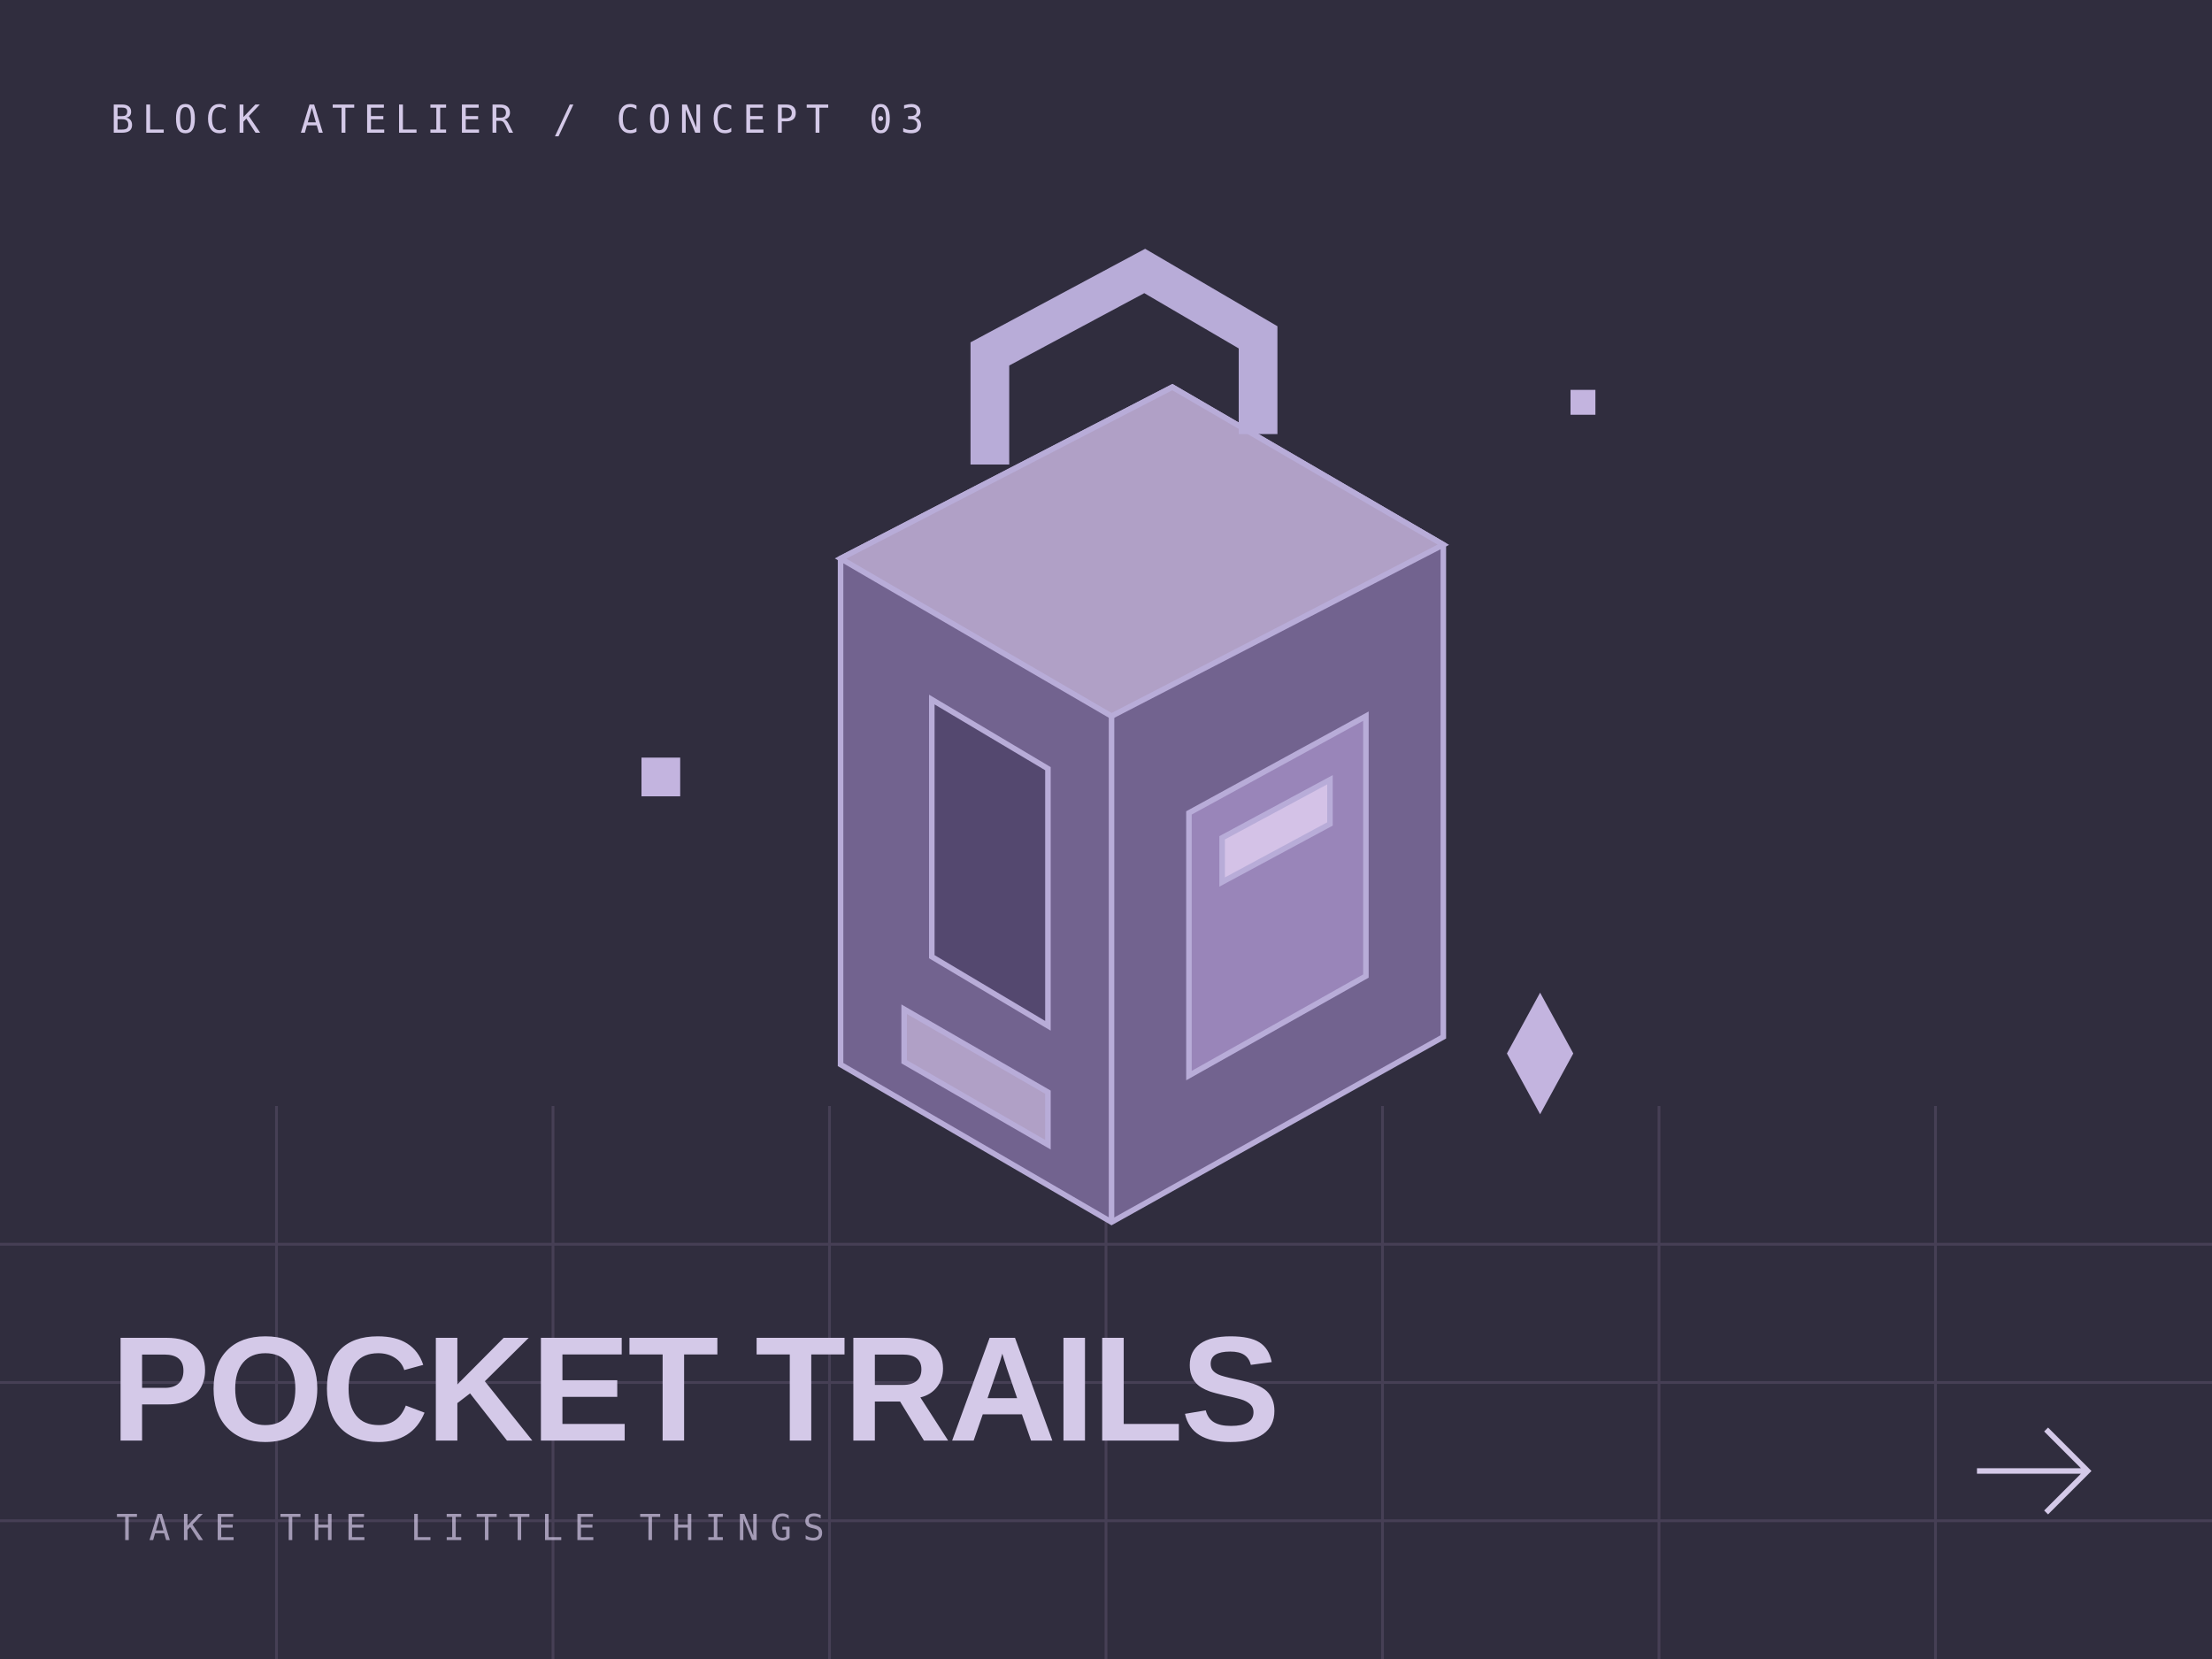
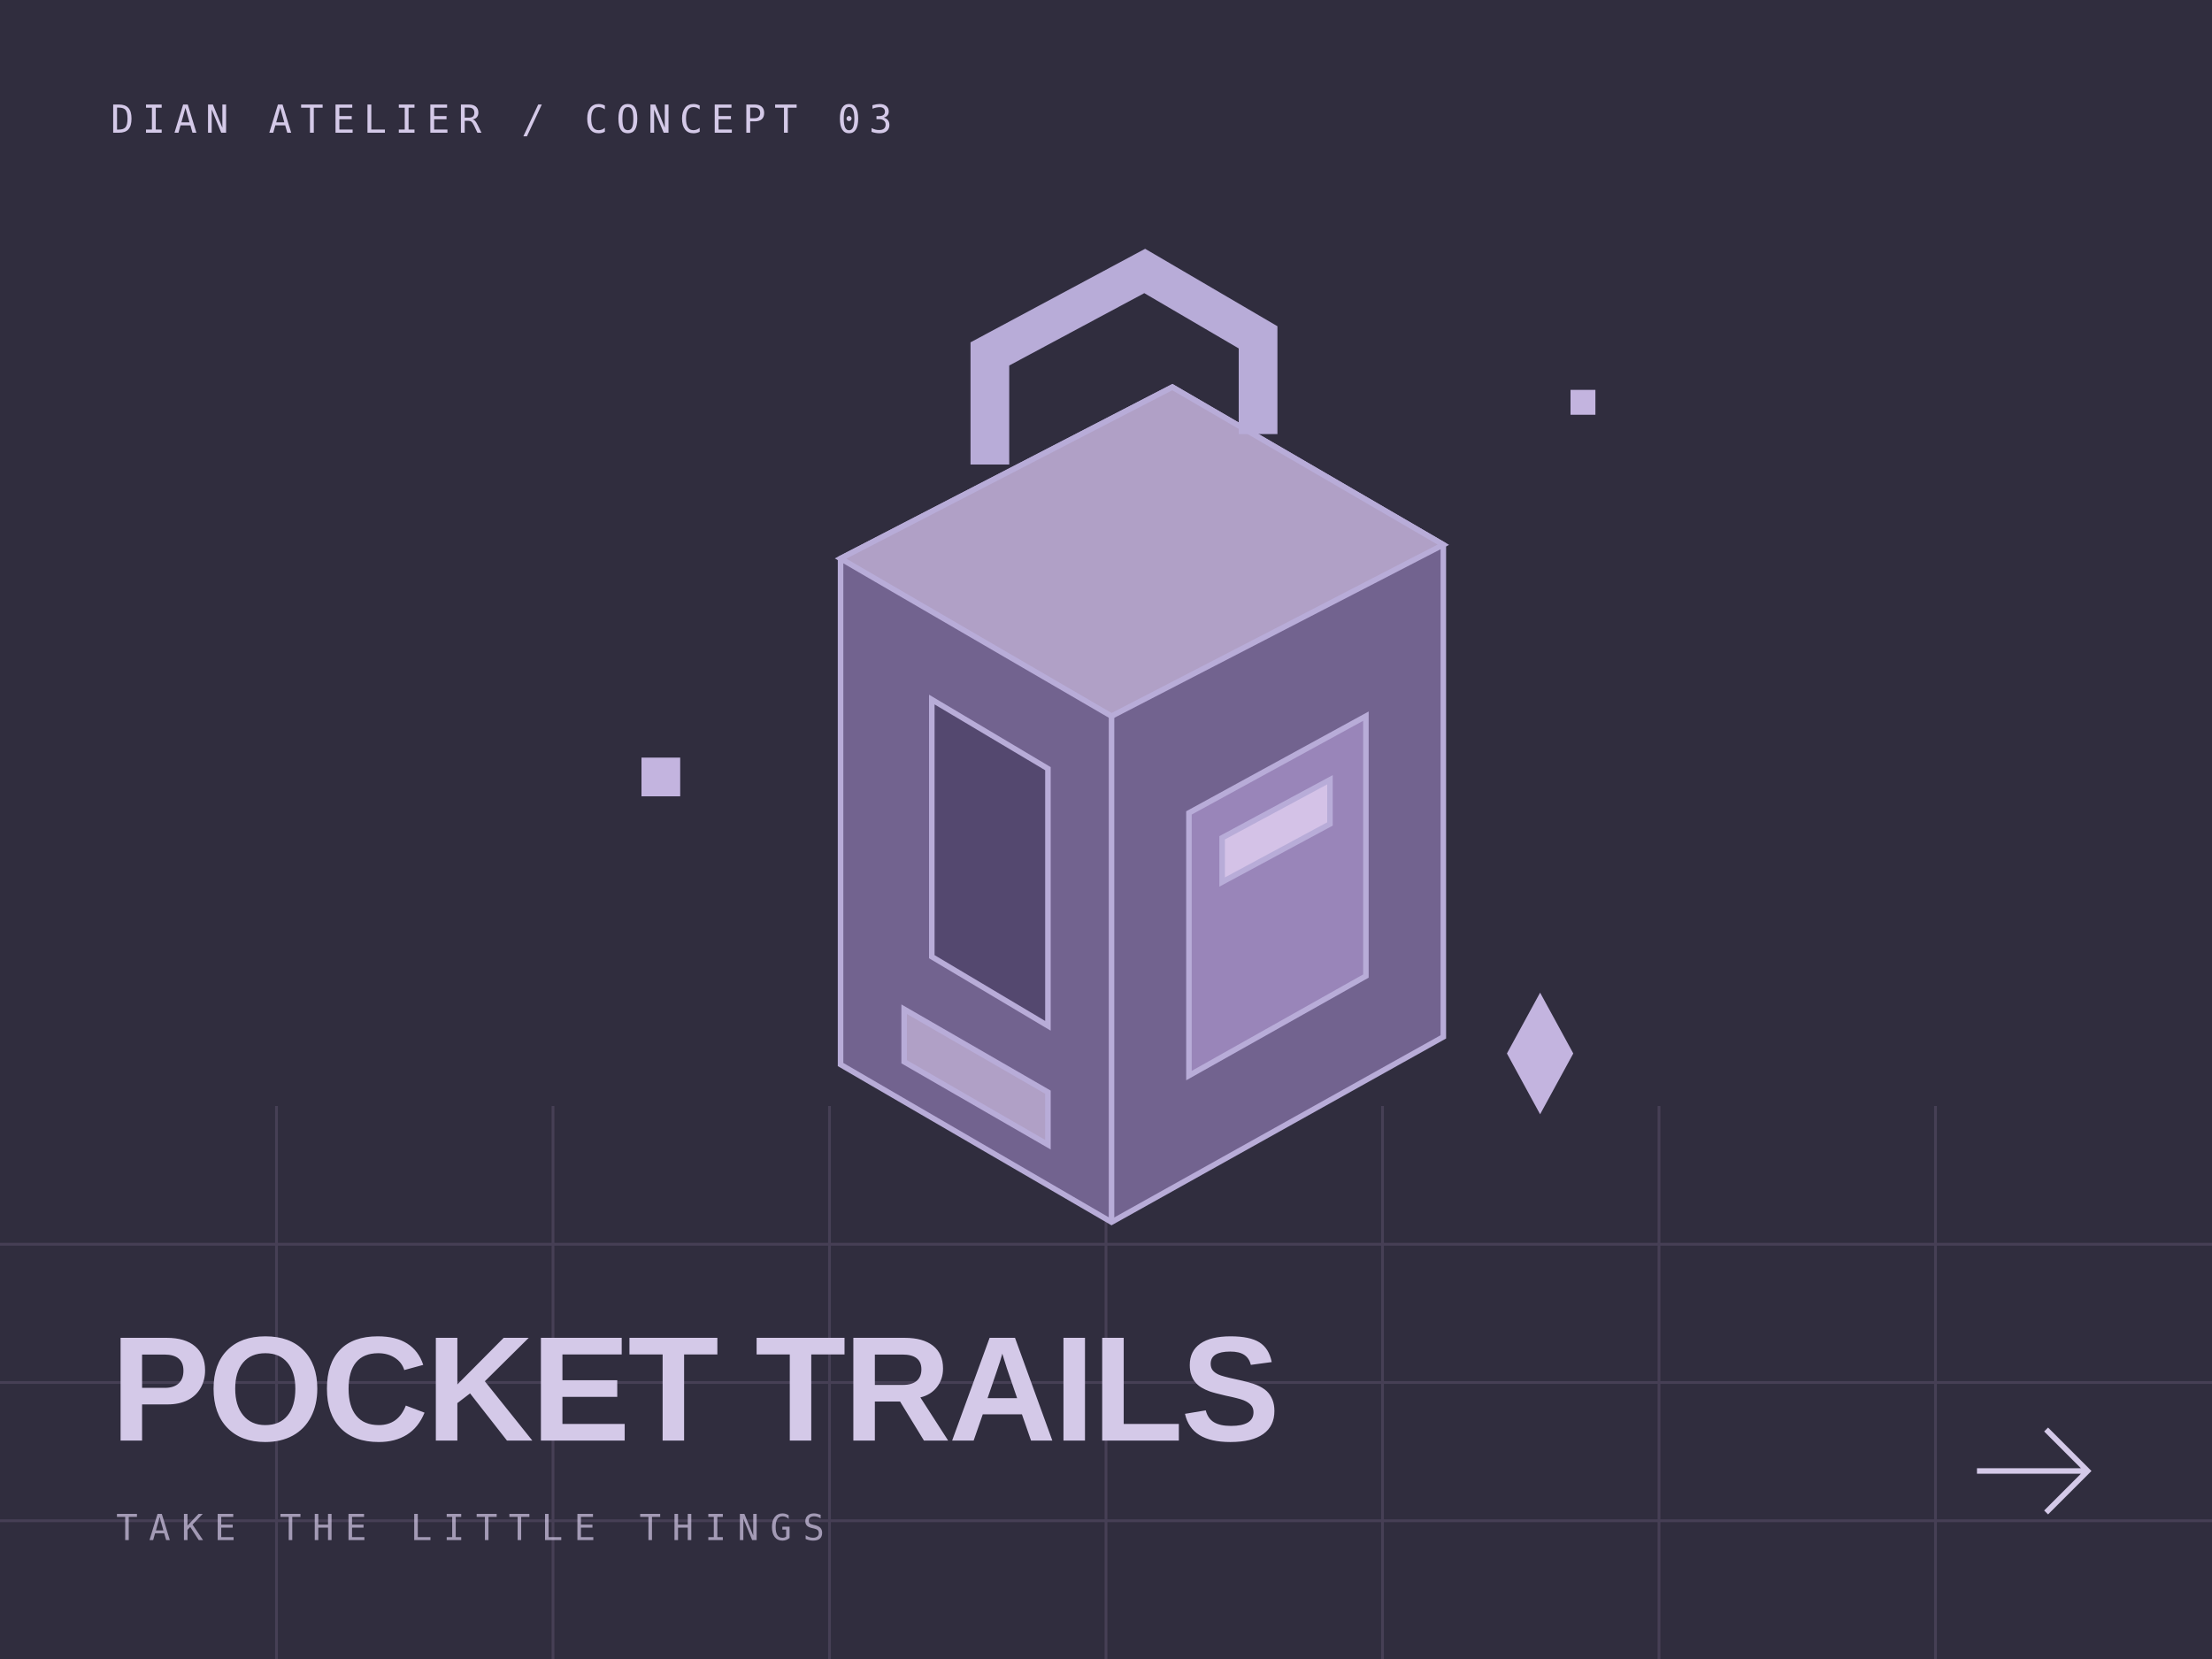
<svg xmlns="http://www.w3.org/2000/svg" width="800" height="600" viewBox="0 0 800 600">
  <rect width="800" height="600" fill="#302d3e" />
  <g fill="none" stroke="#706282" opacity=".35">
    <path d="M0 450H800M0 500H800M0 550H800M100 400V600M200 400V600M300 400V600M400 400V600M500 400V600M600 400V600M700 400V600" />
  </g>
-   <text x="40" y="48" fill="#d4c9e8" font-family="monospace" font-size="14" letter-spacing="3">BLOCK ATELIER / CONCEPT 03</text>
+   <text x="40" y="48" fill="#d4c9e8" font-family="monospace" font-size="14" letter-spacing="3">DIAN ATELIER / CONCEPT 03</text>
  <g stroke="#b8acd8" stroke-width="2">
    <path d="m304 202 120-62 98 57v178l-120 67-98-57z" fill="#72638f" />
    <path d="m304 202 98 57 120-62-98-57z" fill="#b0a0c6" />
    <path d="M402 259v183" fill="none" />
    <path d="m337 253 42 25v93l-42-25z" fill="#54486f" />
    <path d="m430 294 64-35v94l-64 36z" fill="#9985b9" />
    <path d="m442 303 39-21v16l-39 21z" fill="#d4c2e7" />
    <path d="M358 168v-40l56-30 41 24v35" fill="none" stroke-width="14" />
    <path d="m327 365 52 30v19l-52-30z" fill="#b0a0c6" />
  </g>
  <g fill="#c3b4df">
    <rect x="232" y="274" width="14" height="14" />
    <rect x="568" y="141" width="9" height="9" />
    <path d="m545 381 12-22 12 22-12 22z" />
  </g>
  <text x="40" y="521" fill="#d4c9e8" font-family="Arial,sans-serif" font-weight="700" font-size="54" letter-spacing="-1">POCKET TRAILS</text>
  <text x="42" y="557" fill="#d4c9e8" opacity=".7" font-family="monospace" font-size="13" letter-spacing="4">TAKE THE LITTLE THINGS</text>
  <path d="M715 532h40m-15-15 15 15-15 15" fill="none" stroke="#d4c9e8" stroke-width="2" />
</svg>
